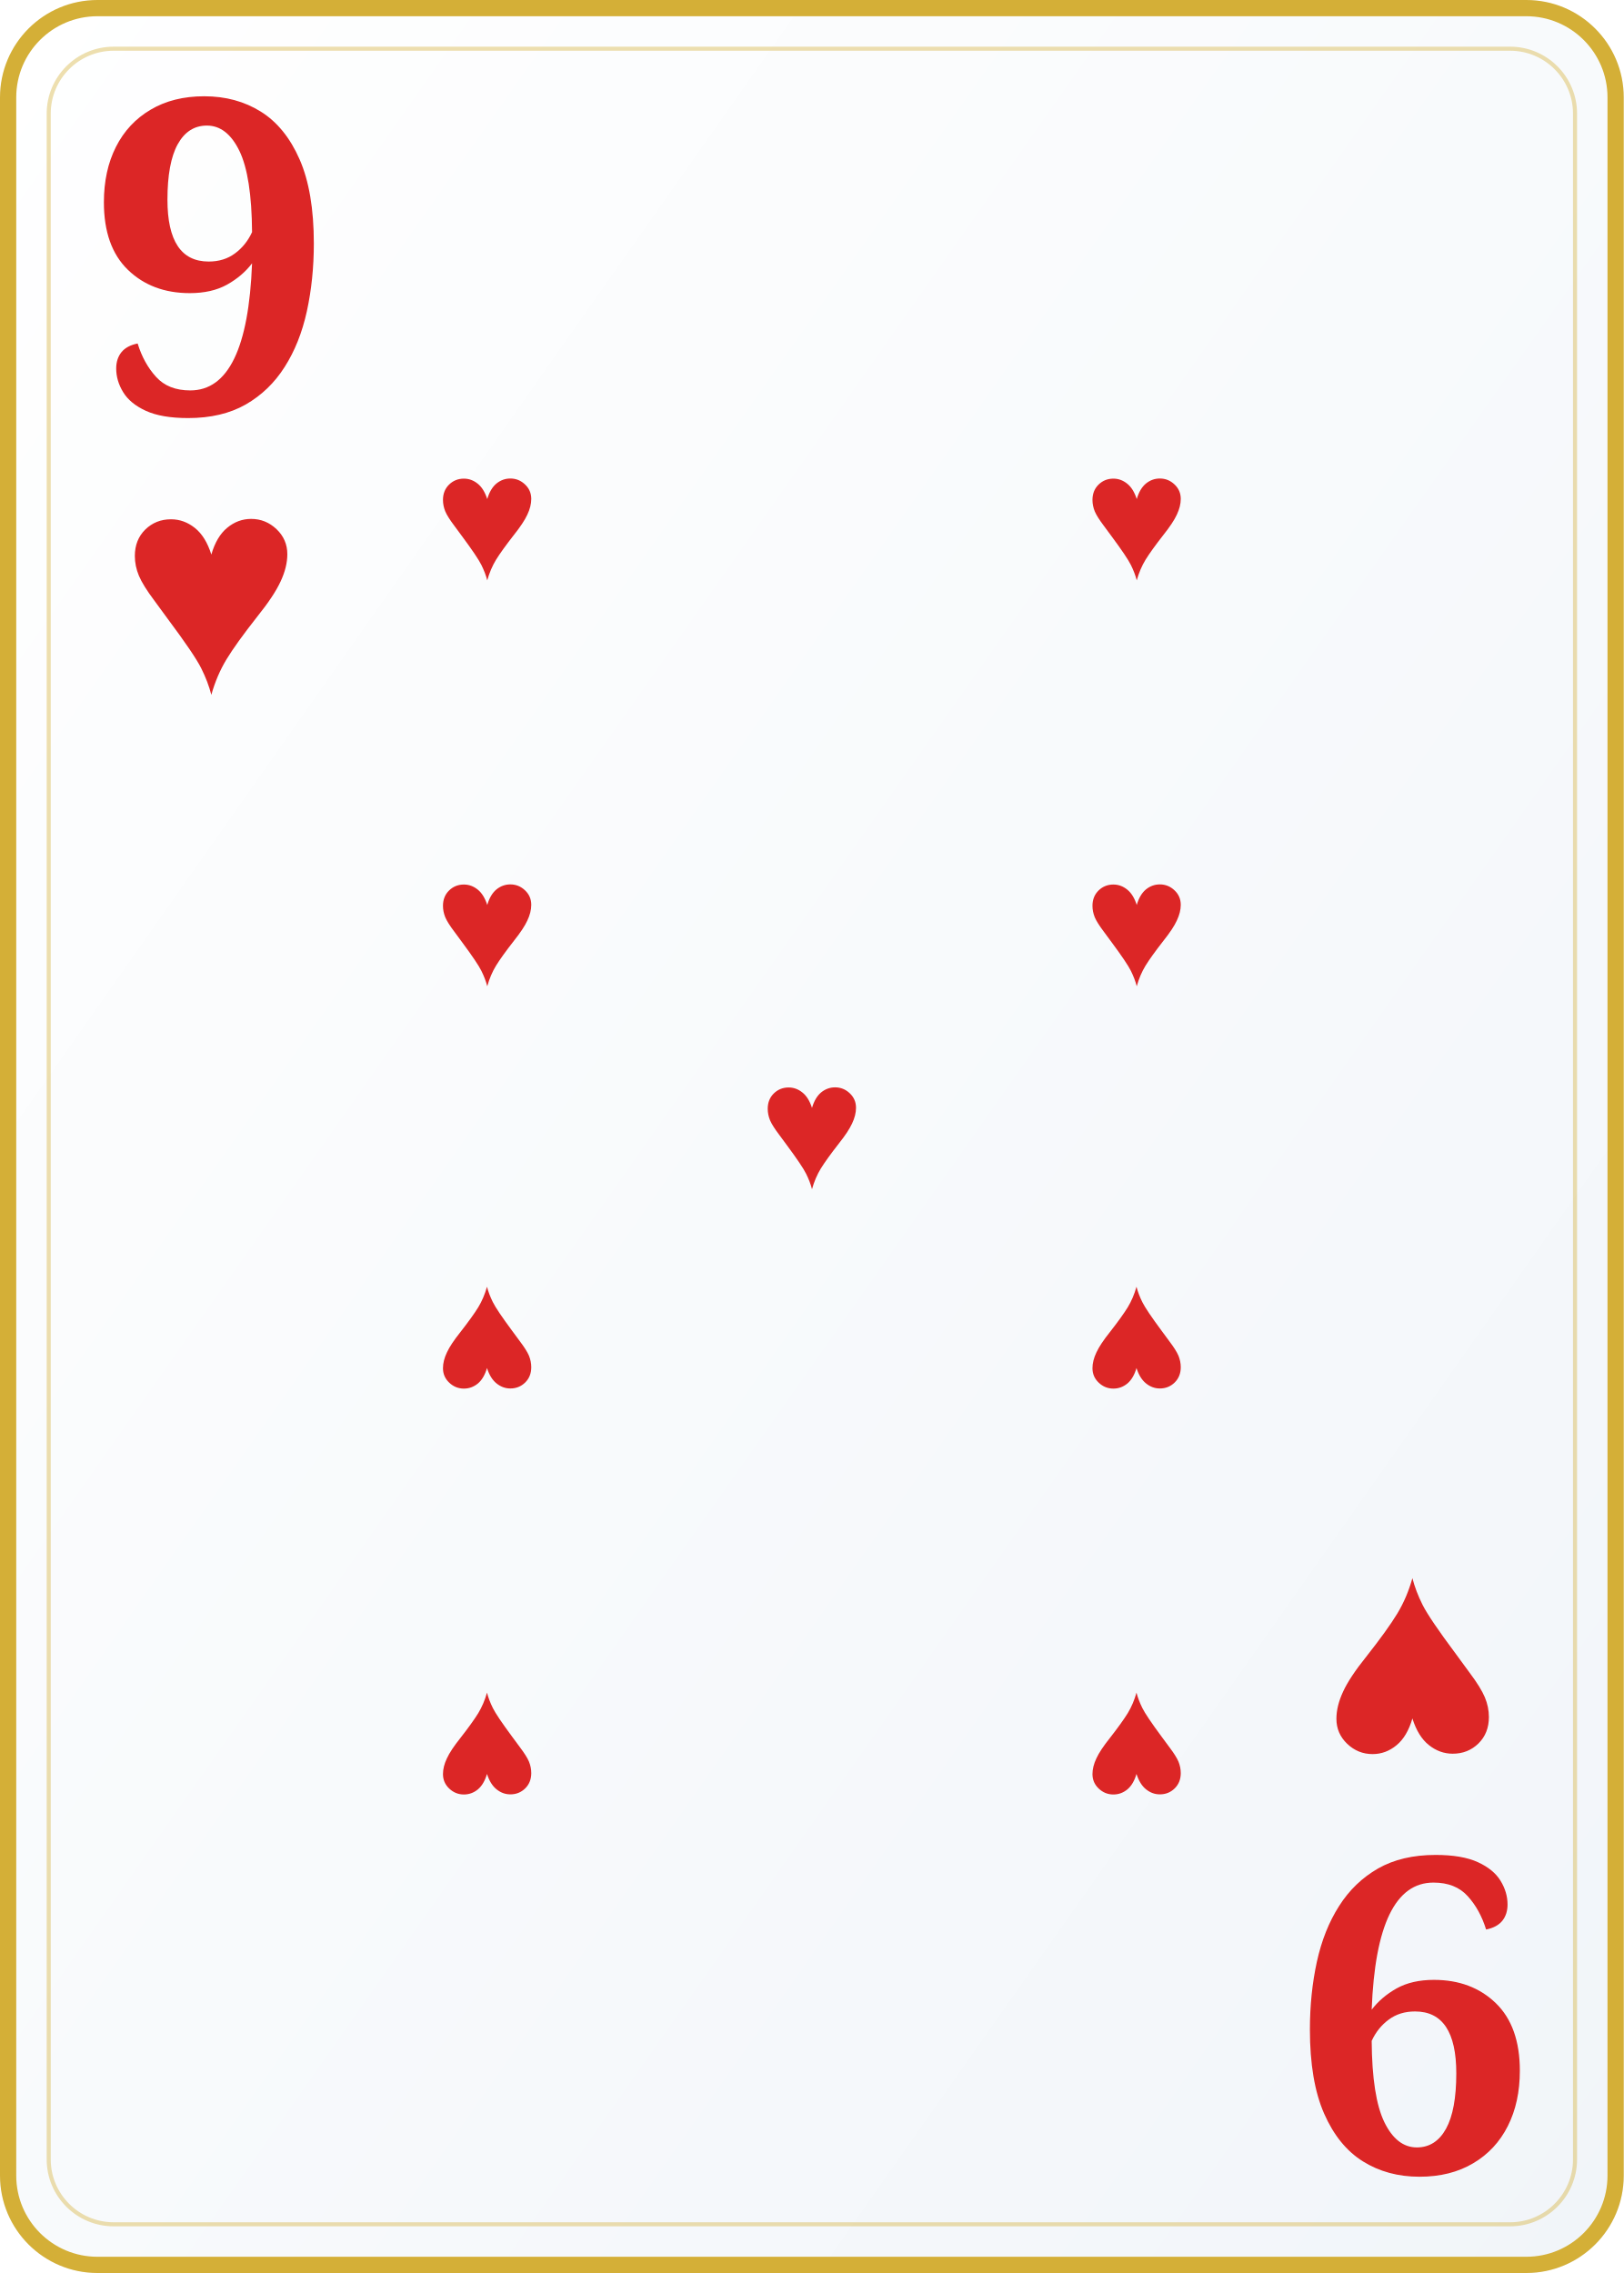
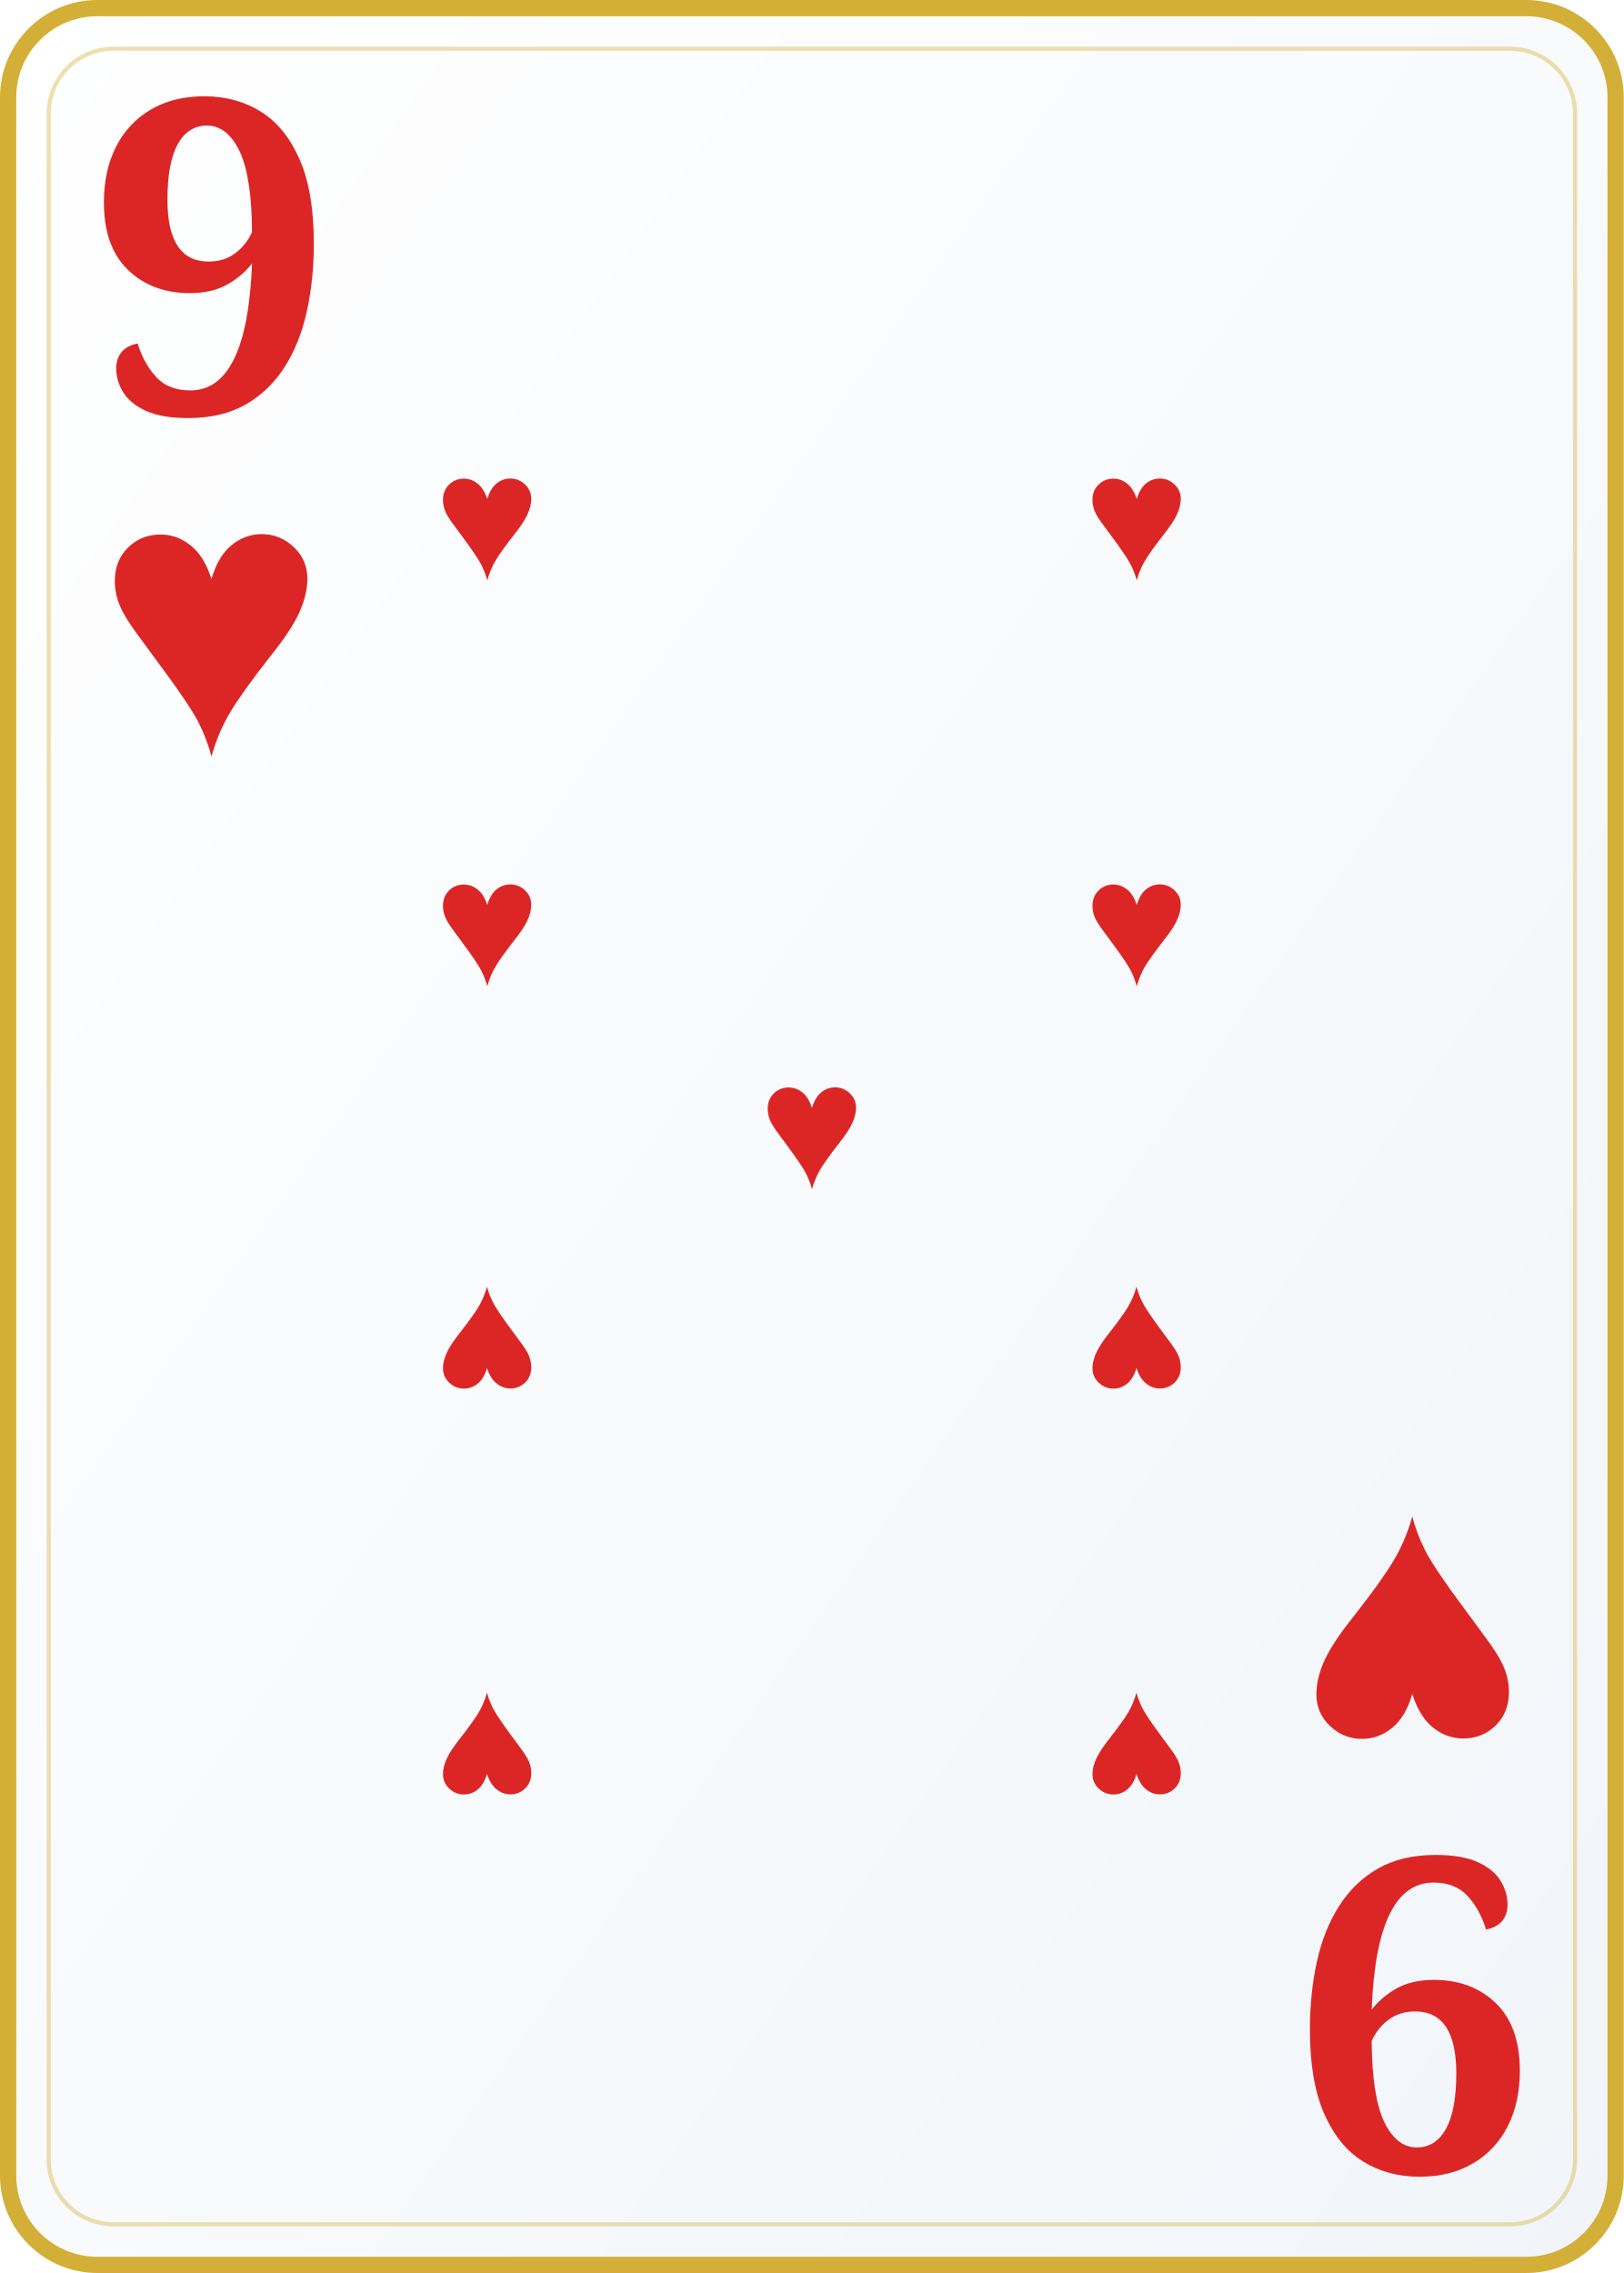
<svg xmlns="http://www.w3.org/2000/svg" viewBox="0 0 200 280" width="200" height="280">
  <defs>
    <linearGradient id="cardBg" x1="0%" y1="0%" x2="100%" y2="100%">
      <stop offset="0%" style="stop-color:#ffffff" />
      <stop offset="100%" style="stop-color:#f1f5f9" />
    </linearGradient>
  </defs>
  <rect width="200" height="280" rx="12" fill="url(#cardBg)" />
  <rect x="1" y="1" width="198" height="278" rx="11" fill="none" stroke="#d4af37" stroke-width="2" />
  <rect x="6" y="6" width="188" height="268" rx="8" fill="none" stroke="#d4af37" stroke-width="0.5" opacity="0.4" />
  <text x="26" y="30" font-family="Georgia,serif" font-size="54" font-weight="900" fill="#dc2626" text-anchor="middle" dominant-baseline="central">9</text>
-   <text x="26" y="72" font-family="Arial,sans-serif" font-size="38" fill="#dc2626" text-anchor="middle" dominant-baseline="central">♥</text>
+   <text x="26" y="76" font-family="Arial,sans-serif" font-size="48" fill="#dc2626" text-anchor="middle" dominant-baseline="central">♥</text>
  <text x="174" y="250" font-family="Georgia,serif" font-size="54" font-weight="900" fill="#dc2626" text-anchor="middle" dominant-baseline="central" transform="rotate(180,174,250)">9</text>
-   <text x="174" y="208" font-family="Arial,sans-serif" font-size="38" fill="#dc2626" text-anchor="middle" dominant-baseline="central" transform="rotate(180,174,208)">♥</text>
+   <text x="174" y="204" font-family="Arial,sans-serif" font-size="48" fill="#dc2626" text-anchor="middle" dominant-baseline="central" transform="rotate(180,174,204)">♥</text>
  <text x="60" y="65" font-family="Arial,sans-serif" font-size="22" fill="#dc2626" text-anchor="middle" dominant-baseline="middle">♥</text>
  <text x="140" y="65" font-family="Arial,sans-serif" font-size="22" fill="#dc2626" text-anchor="middle" dominant-baseline="middle">♥</text>
  <text x="60" y="115" font-family="Arial,sans-serif" font-size="22" fill="#dc2626" text-anchor="middle" dominant-baseline="middle">♥</text>
  <text x="140" y="115" font-family="Arial,sans-serif" font-size="22" fill="#dc2626" text-anchor="middle" dominant-baseline="middle">♥</text>
  <text x="100" y="140" font-family="Arial,sans-serif" font-size="22" fill="#dc2626" text-anchor="middle" dominant-baseline="middle">♥</text>
  <text x="60" y="165" font-family="Arial,sans-serif" font-size="22" fill="#dc2626" text-anchor="middle" dominant-baseline="middle" transform="rotate(180,60,165)">♥</text>
  <text x="140" y="165" font-family="Arial,sans-serif" font-size="22" fill="#dc2626" text-anchor="middle" dominant-baseline="middle" transform="rotate(180,140,165)">♥</text>
  <text x="60" y="215" font-family="Arial,sans-serif" font-size="22" fill="#dc2626" text-anchor="middle" dominant-baseline="middle" transform="rotate(180,60,215)">♥</text>
  <text x="140" y="215" font-family="Arial,sans-serif" font-size="22" fill="#dc2626" text-anchor="middle" dominant-baseline="middle" transform="rotate(180,140,215)">♥</text>
</svg>
